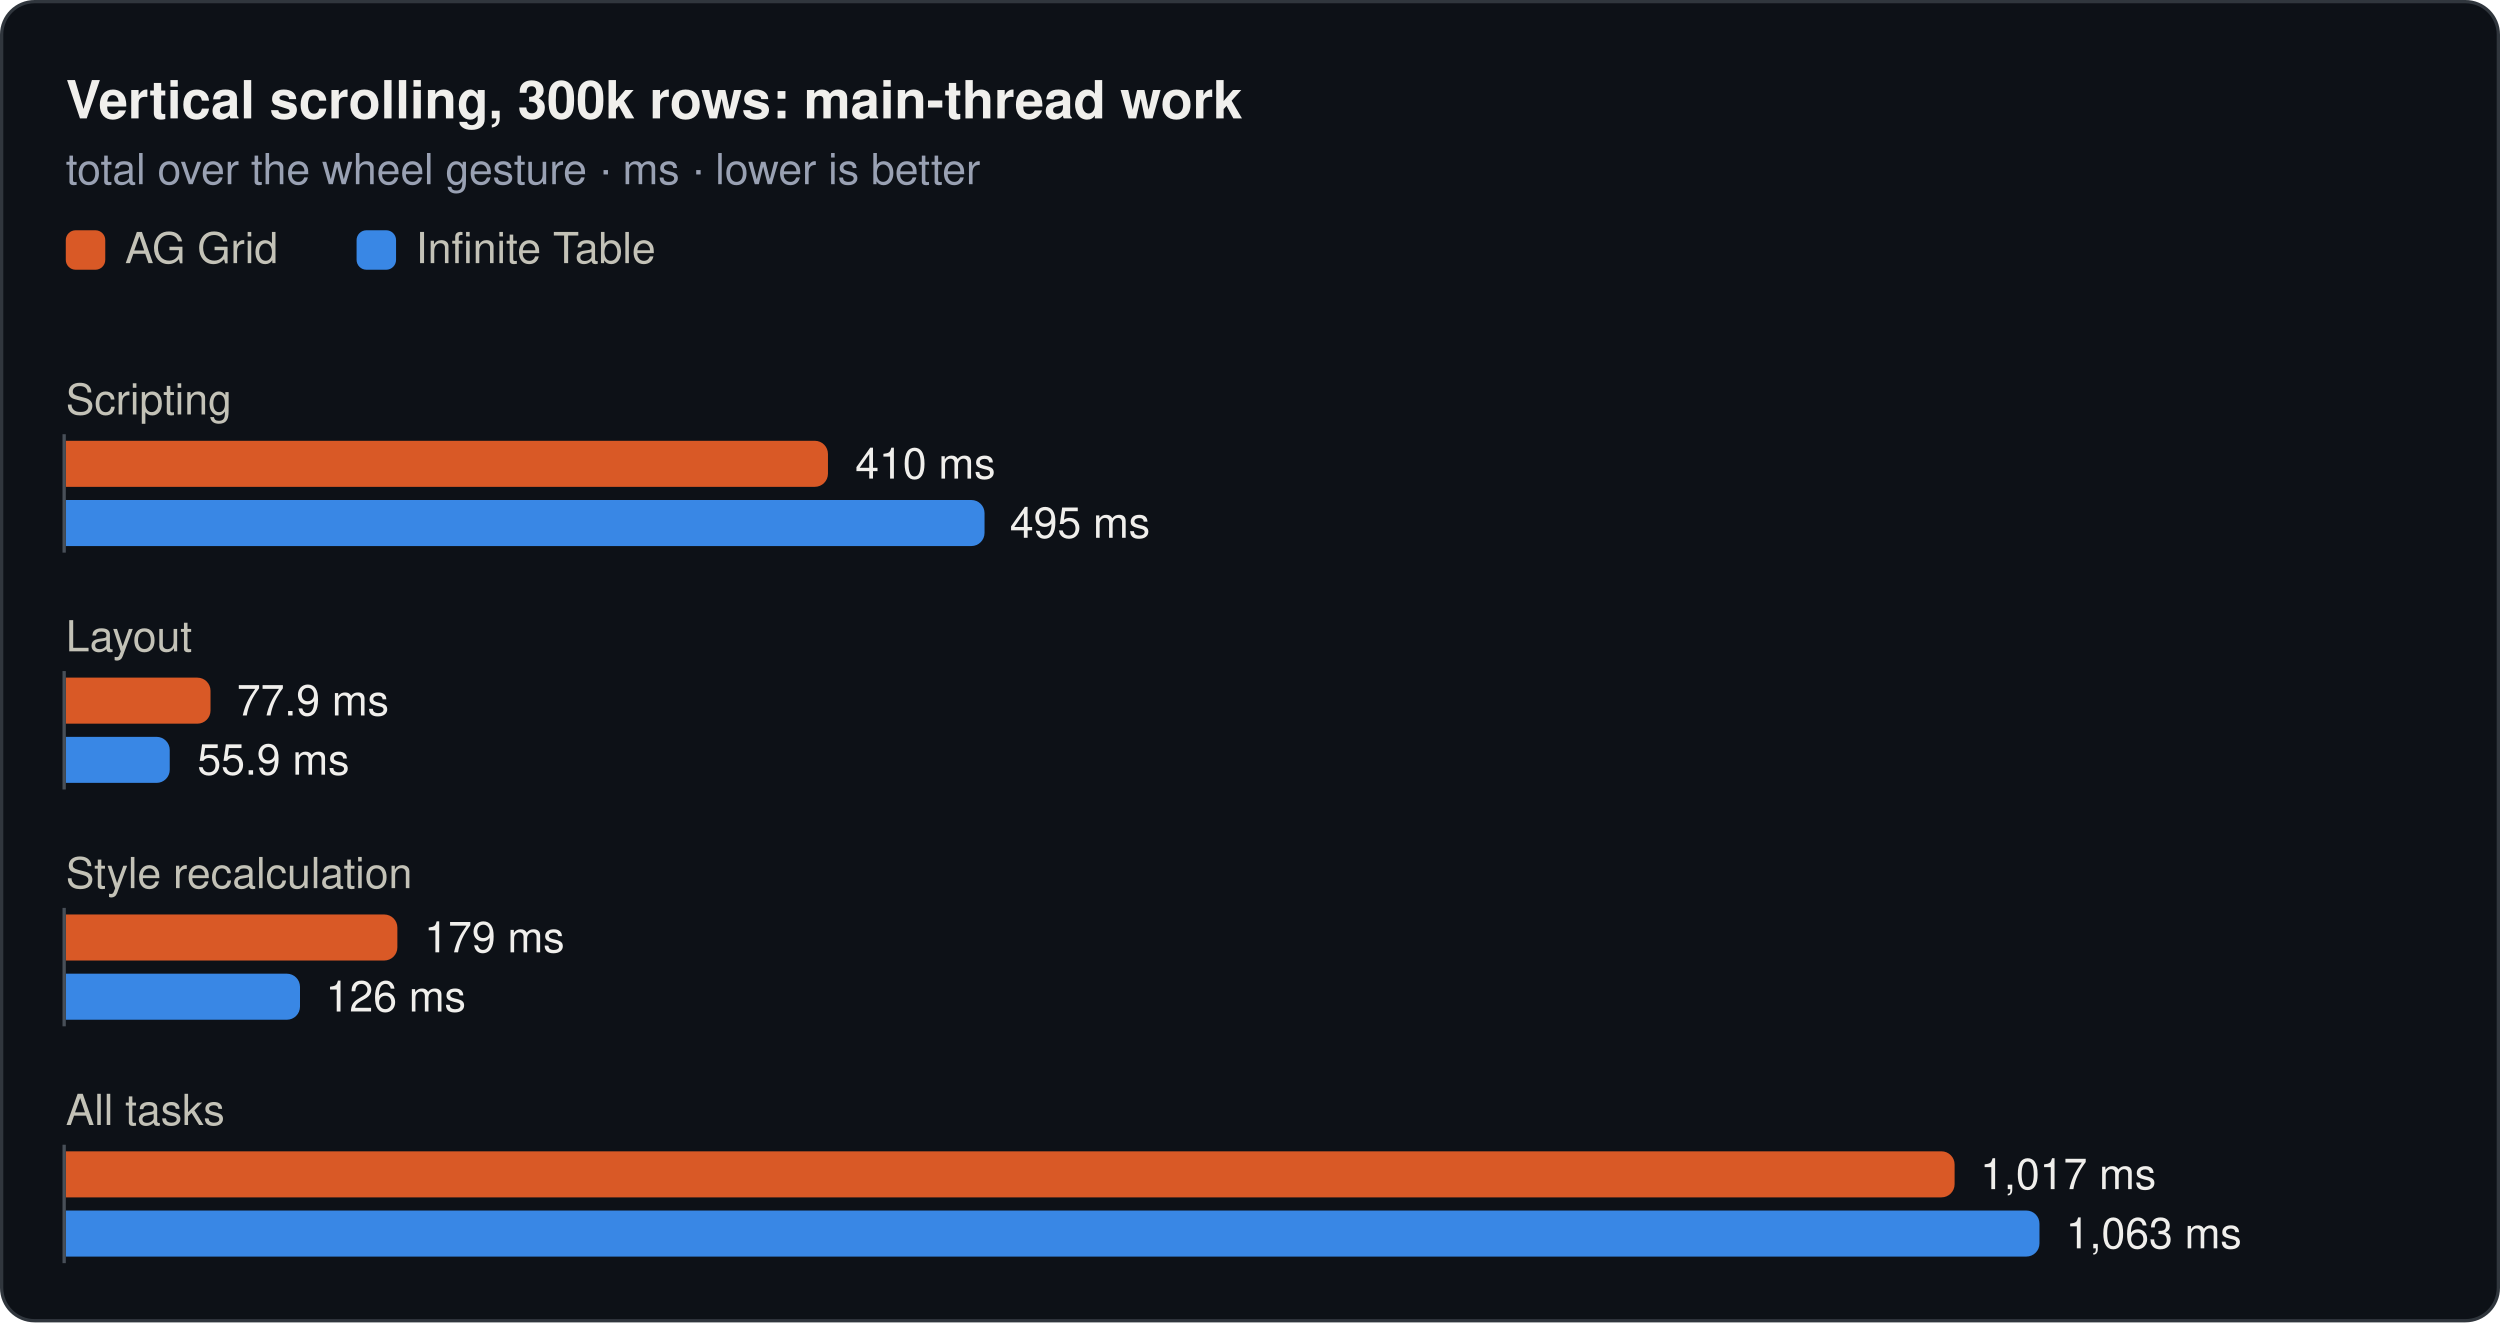
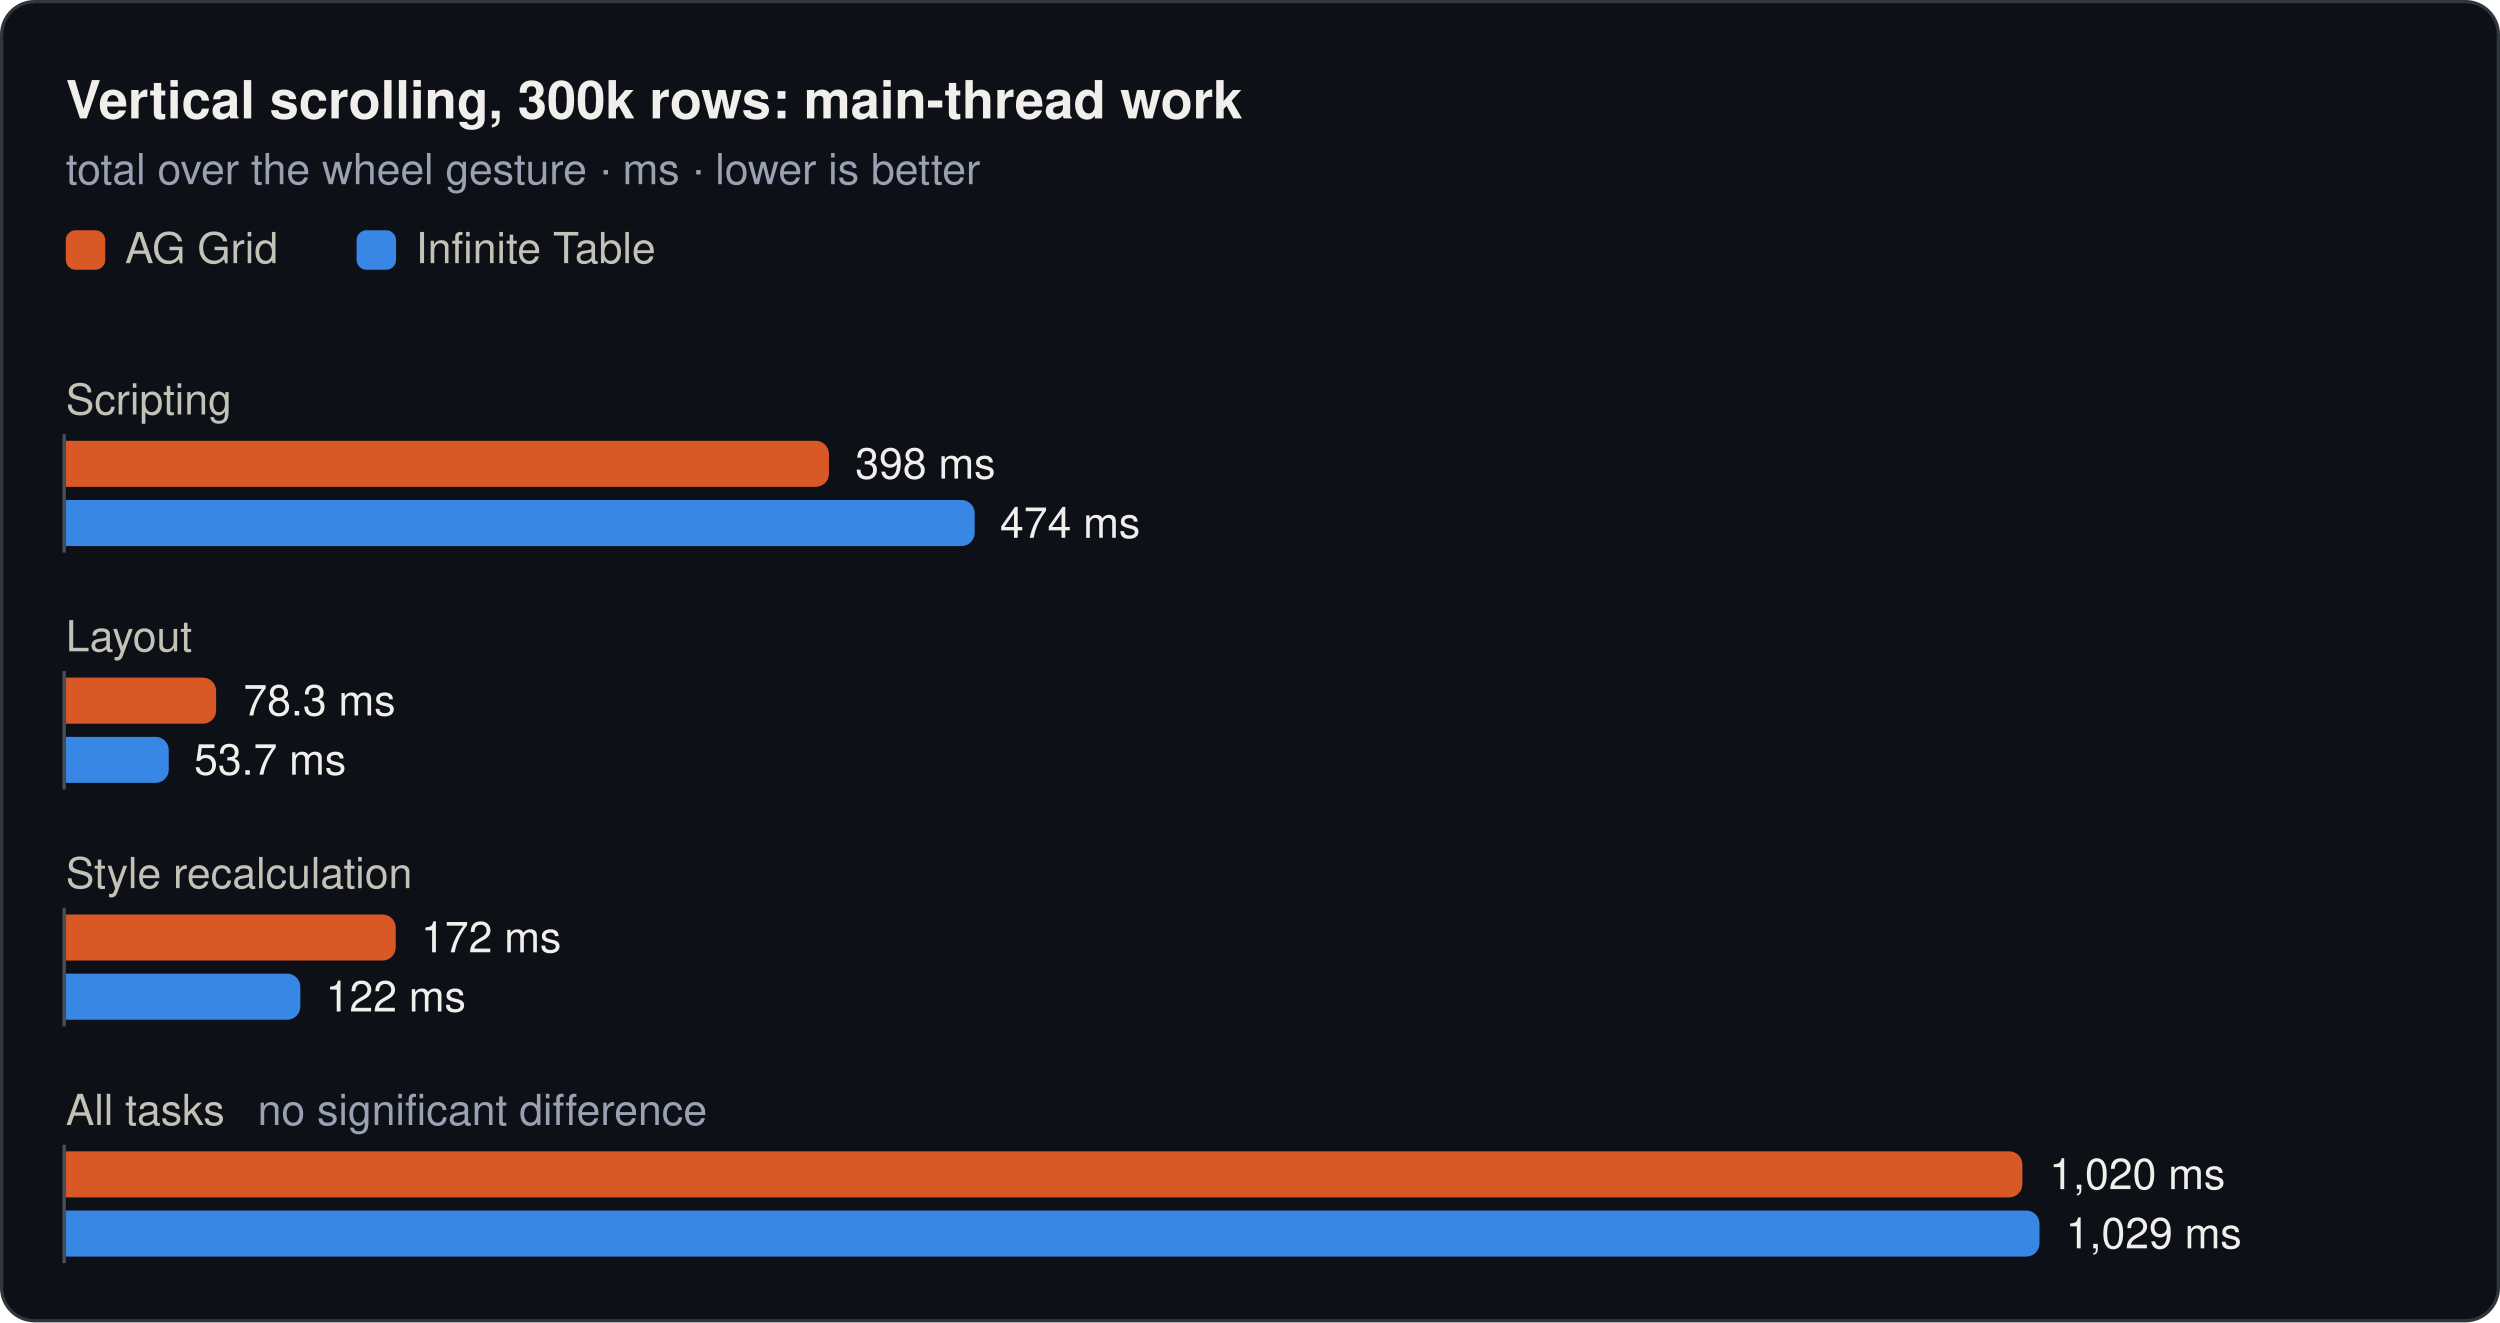
<svg xmlns="http://www.w3.org/2000/svg" width="760" height="402" viewBox="0 0 760 402" role="img">
  <rect x="0.5" y="0.5" width="759" height="401" rx="10" fill="#0d1117" stroke="#30363d" />
  <text x="20" y="36" font-family="system-ui, -apple-system, 'Segoe UI', Helvetica, Arial, sans-serif" font-size="16" font-weight="600" fill="#f0efec">Vertical scrolling, 300k rows: main-thread work</text>
  <text x="20" y="56" font-family="system-ui, -apple-system, 'Segoe UI', Helvetica, Arial, sans-serif" font-size="13" fill="#99a1b3">total over the wheel gesture · ms · lower is better</text>
  <rect x="20" y="70" width="12" height="12" rx="3" fill="#d95926" />
  <text x="38" y="80" font-family="system-ui, -apple-system, 'Segoe UI', Helvetica, Arial, sans-serif" font-size="13" fill="#c3c2b7">AG Grid</text>
  <rect x="108.4" y="70" width="12" height="12" rx="3" fill="#3987e5" />
  <text x="126.4" y="80" font-family="system-ui, -apple-system, 'Segoe UI', Helvetica, Arial, sans-serif" font-size="13" fill="#c3c2b7">Infinite Table</text>
  <text x="20" y="126" font-family="system-ui, -apple-system, 'Segoe UI', Helvetica, Arial, sans-serif" font-size="13" fill="#c3c2b7">Scripting</text>
-   <path d="M20,134H247.7a4,4 0 0 1 4,4V144a4,4 0 0 1 -4,4H20Z" fill="#d95926" />
-   <text x="260" y="145.5" font-family="system-ui, -apple-system, 'Segoe UI', Helvetica, Arial, sans-serif" font-size="13" fill="#f0efec">410 ms</text>
-   <path d="M20,152H295.3a4,4 0 0 1 4,4V162a4,4 0 0 1 -4,4H20Z" fill="#3987e5" />
-   <text x="307" y="163.5" font-family="system-ui, -apple-system, 'Segoe UI', Helvetica, Arial, sans-serif" font-size="13" fill="#f0efec">495 ms</text>
+   <path d="M20,134H248a4,4 0 0 1 4,4V144a4,4 0 0 1 -4,4H20Z" fill="#d95926" />
+   <text x="260" y="145.5" font-family="system-ui, -apple-system, 'Segoe UI', Helvetica, Arial, sans-serif" font-size="13" fill="#f0efec">398 ms</text>
+   <path d="M20,152H292.3a4,4 0 0 1 4,4V162a4,4 0 0 1 -4,4H20Z" fill="#3987e5" />
+   <text x="304" y="163.5" font-family="system-ui, -apple-system, 'Segoe UI', Helvetica, Arial, sans-serif" font-size="13" fill="#f0efec">474 ms</text>
  <line x1="19.5" y1="132" x2="19.5" y2="168" stroke="#484f58" stroke-width="1" />
  <text x="20" y="198" font-family="system-ui, -apple-system, 'Segoe UI', Helvetica, Arial, sans-serif" font-size="13" fill="#c3c2b7">Layout</text>
-   <path d="M20,206H60a4,4 0 0 1 4,4V216a4,4 0 0 1 -4,4H20Z" fill="#d95926" />
-   <text x="72" y="217.5" font-family="system-ui, -apple-system, 'Segoe UI', Helvetica, Arial, sans-serif" font-size="13" fill="#f0efec">77.9 ms</text>
-   <path d="M20,224H47.6a4,4 0 0 1 4,4V234a4,4 0 0 1 -4,4H20Z" fill="#3987e5" />
-   <text x="60" y="235.5" font-family="system-ui, -apple-system, 'Segoe UI', Helvetica, Arial, sans-serif" font-size="13" fill="#f0efec">55.9 ms</text>
+   <path d="M20,206H61.7a4,4 0 0 1 4,4V216a4,4 0 0 1 -4,4H20Z" fill="#d95926" />
+   <text x="74" y="217.5" font-family="system-ui, -apple-system, 'Segoe UI', Helvetica, Arial, sans-serif" font-size="13" fill="#f0efec">78.3 ms</text>
+   <path d="M20,224H47.3a4,4 0 0 1 4,4V234a4,4 0 0 1 -4,4H20Z" fill="#3987e5" />
+   <text x="59" y="235.5" font-family="system-ui, -apple-system, 'Segoe UI', Helvetica, Arial, sans-serif" font-size="13" fill="#f0efec">53.7 ms</text>
  <line x1="19.5" y1="204" x2="19.5" y2="240" stroke="#484f58" stroke-width="1" />
  <text x="20" y="270" font-family="system-ui, -apple-system, 'Segoe UI', Helvetica, Arial, sans-serif" font-size="13" fill="#c3c2b7">Style recalculation</text>
-   <path d="M20,278H116.8a4,4 0 0 1 4,4V288a4,4 0 0 1 -4,4H20Z" fill="#d95926" />
-   <text x="129" y="289.5" font-family="system-ui, -apple-system, 'Segoe UI', Helvetica, Arial, sans-serif" font-size="13" fill="#f0efec">179 ms</text>
-   <path d="M20,296H87.2a4,4 0 0 1 4,4V306a4,4 0 0 1 -4,4H20Z" fill="#3987e5" />
-   <text x="99" y="307.5" font-family="system-ui, -apple-system, 'Segoe UI', Helvetica, Arial, sans-serif" font-size="13" fill="#f0efec">126 ms</text>
+   <path d="M20,278H116.3a4,4 0 0 1 4,4V288a4,4 0 0 1 -4,4H20Z" fill="#d95926" />
+   <text x="128" y="289.5" font-family="system-ui, -apple-system, 'Segoe UI', Helvetica, Arial, sans-serif" font-size="13" fill="#f0efec">172 ms</text>
+   <path d="M20,296H87.3a4,4 0 0 1 4,4V306a4,4 0 0 1 -4,4H20Z" fill="#3987e5" />
+   <text x="99" y="307.5" font-family="system-ui, -apple-system, 'Segoe UI', Helvetica, Arial, sans-serif" font-size="13" fill="#f0efec">122 ms</text>
  <line x1="19.5" y1="276" x2="19.5" y2="312" stroke="#484f58" stroke-width="1" />
-   <text x="20" y="342" font-family="system-ui, -apple-system, 'Segoe UI', Helvetica, Arial, sans-serif" font-size="13" fill="#c3c2b7">All tasks</text>
-   <path d="M20,350H590.2a4,4 0 0 1 4,4V360a4,4 0 0 1 -4,4H20Z" fill="#d95926" />
-   <text x="602" y="361.5" font-family="system-ui, -apple-system, 'Segoe UI', Helvetica, Arial, sans-serif" font-size="13" fill="#f0efec">1,017 ms</text>
+   <text x="20" y="342" font-family="system-ui, -apple-system, 'Segoe UI', Helvetica, Arial, sans-serif" font-size="13" fill="#c3c2b7">All tasks<tspan dx="10" fill="#99a1b3">no significant difference</tspan>
+   </text>
+   <path d="M20,350H610.8a4,4 0 0 1 4,4V360a4,4 0 0 1 -4,4H20Z" fill="#d95926" />
+   <text x="623" y="361.5" font-family="system-ui, -apple-system, 'Segoe UI', Helvetica, Arial, sans-serif" font-size="13" fill="#f0efec">1,020 ms</text>
  <path d="M20,368H616a4,4 0 0 1 4,4V378a4,4 0 0 1 -4,4H20Z" fill="#3987e5" />
-   <text x="628" y="379.5" font-family="system-ui, -apple-system, 'Segoe UI', Helvetica, Arial, sans-serif" font-size="13" fill="#f0efec">1,063 ms</text>
+   <text x="628" y="379.5" font-family="system-ui, -apple-system, 'Segoe UI', Helvetica, Arial, sans-serif" font-size="13" fill="#f0efec">1,029 ms</text>
  <line x1="19.5" y1="348" x2="19.5" y2="384" stroke="#484f58" stroke-width="1" />
</svg>
